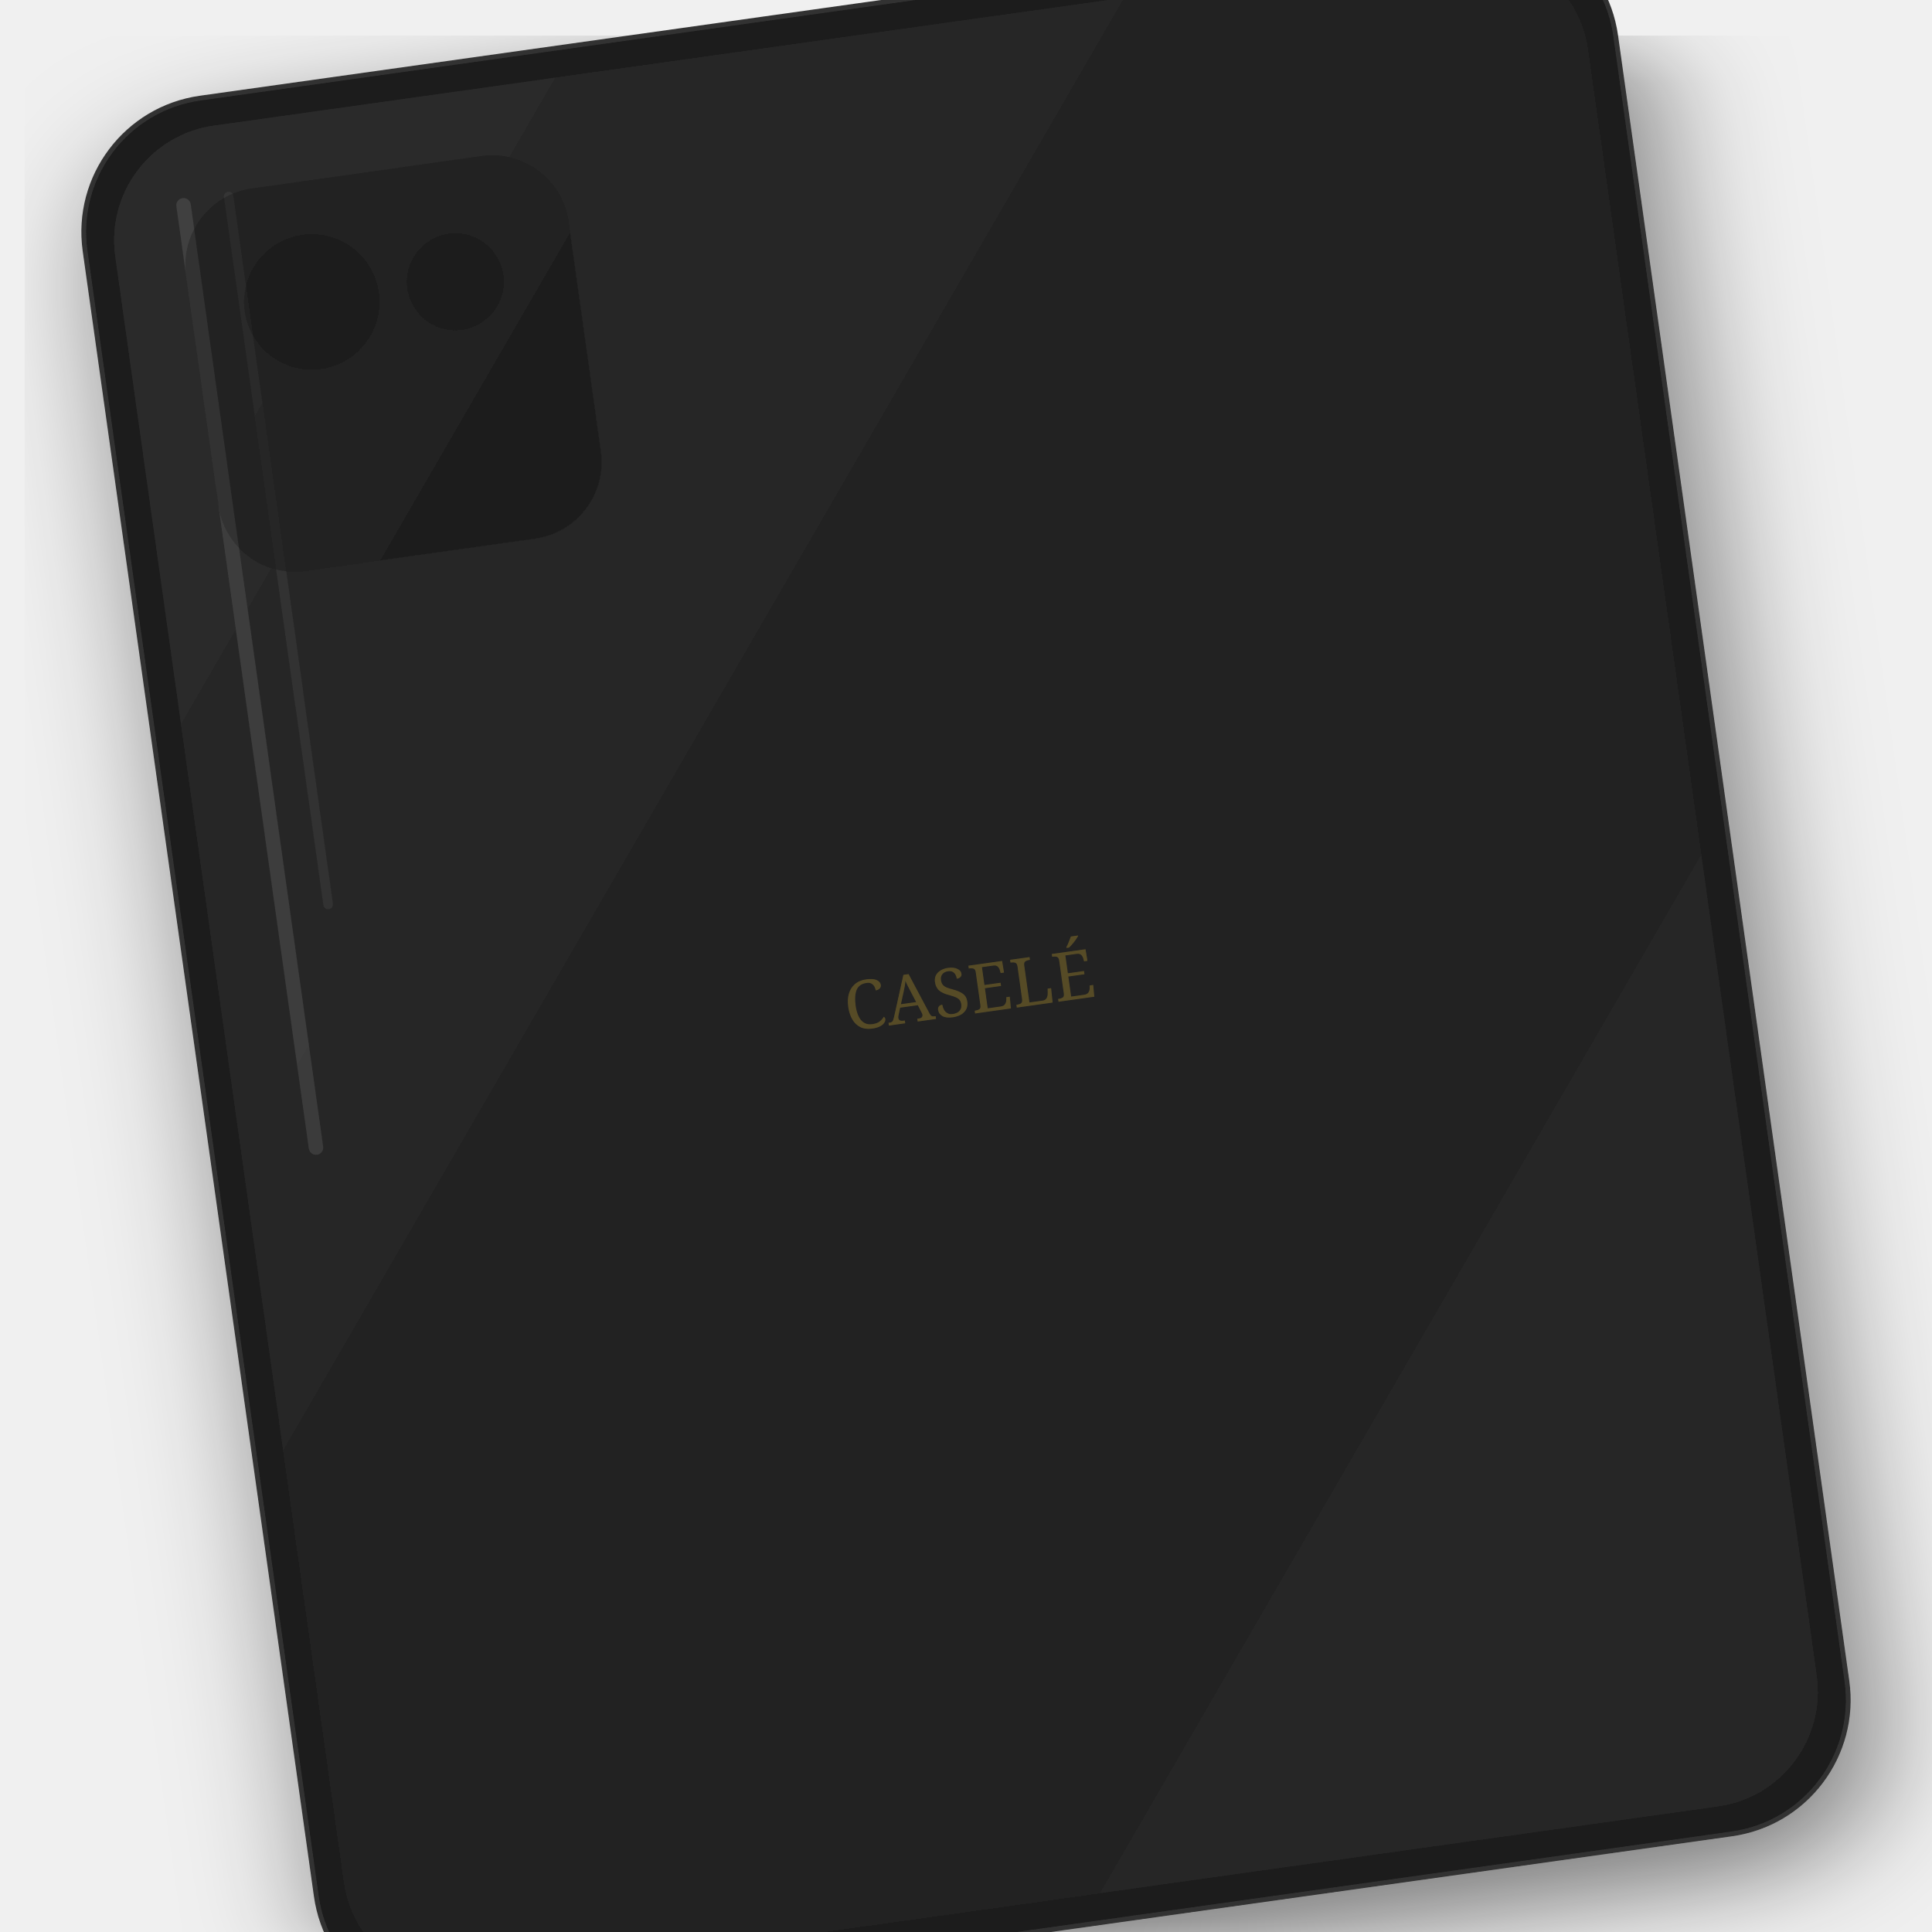
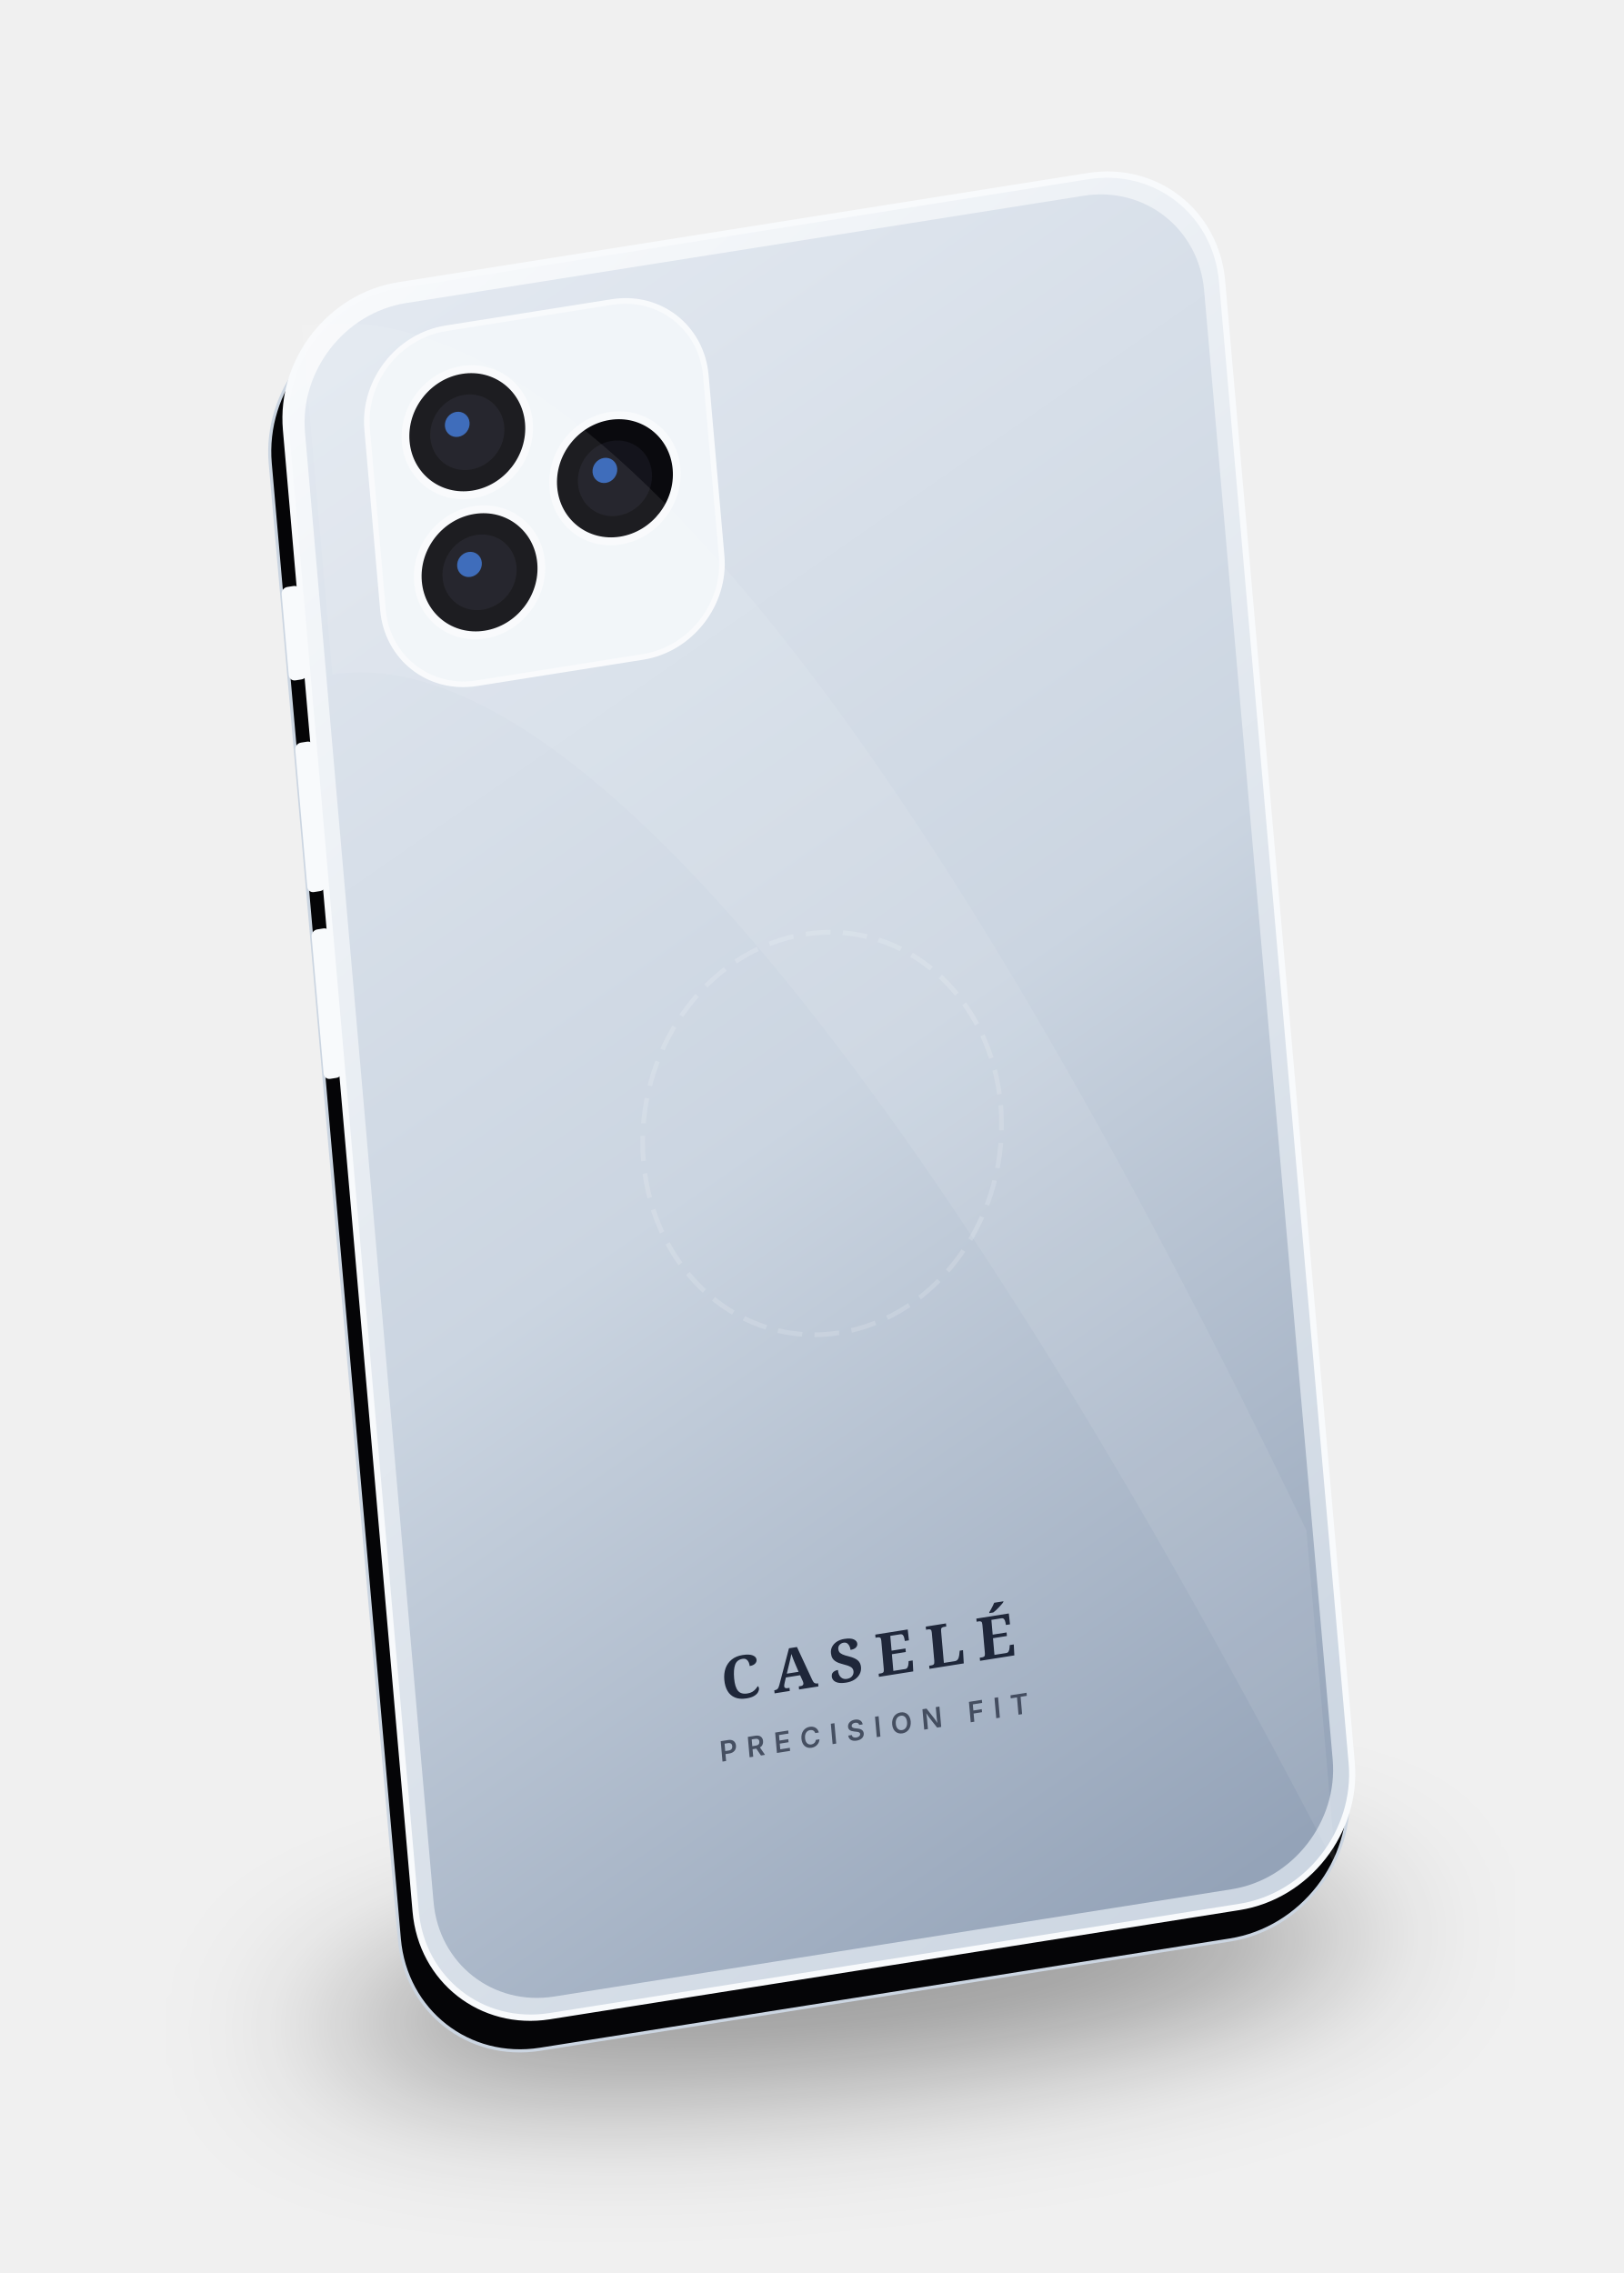
- <svg xmlns="http://www.w3.org/2000/svg" viewBox="0 0 400 400">
+ <svg xmlns="http://www.w3.org/2000/svg" viewBox="0 0 500 700" fill="none">
  <defs>
-     <linearGradient id="bg" x1="0%" y1="0%" x2="100%" y2="100%">
-       <stop offset="0%" style="stop-color:#0D0D0D" />
-       <stop offset="100%" style="stop-color:#1a1a1a" />
+     <filter id="angleShadow_clear-crystal_angle" x="40" y="540" width="420" height="140" filterUnits="userSpaceOnUse">
+       <feGaussianBlur stdDeviation="24" />
+       <feColorMatrix type="matrix" values="0 0 0 0 0   0 0 0 0 0   0 0 0 0 0  0 0 0 0.38 0" />
+     </filter>
+     <linearGradient id="bodyAngleGrad_clear-crystal_angle" x1="120" y1="80" x2="380" y2="600" gradientUnits="userSpaceOnUse">
+       <stop offset="0%" stop-color="#E2E8F0" />
+       <stop offset="50%" stop-color="#CBD5E1" />
+       <stop offset="100%" stop-color="#94A3B8" />
    </linearGradient>
-     <linearGradient id="glass" x1="0%" y1="0%" x2="100%" y2="100%">
-       <stop offset="0%" style="stop-color:rgba(255,255,255,0.08)" />
-       <stop offset="50%" style="stop-color:rgba(255,255,255,0.03)" />
-       <stop offset="100%" style="stop-color:rgba(255,255,255,0.06)" />
+     <linearGradient id="rimGrad_clear-crystal_angle" x1="80" y1="80" x2="420" y2="600" gradientUnits="userSpaceOnUse">
+       <stop offset="0%" stop-color="#F8FAFC" />
+       <stop offset="100%" stop-color="#CBD5E1" />
    </linearGradient>
-     <filter id="sh">
-       <feDropShadow dx="4" dy="8" stdDeviation="12" flood-color="#000" flood-opacity="0.5" />
-     </filter>
  </defs>
-   <g transform="translate(200,200) rotate(-8) translate(-160,-200)" filter="url(#sh)">
-     <rect x="0" y="0" width="320" height="400" rx="28" fill="#1a1a1a" stroke="#333" stroke-width="1" />
-     <rect x="6" y="6" width="308" height="388" rx="24" fill="url(#glass)" />
-     <rect x="20" y="20" width="3" height="200" rx="1.5" fill="rgba(255,255,255,0.1)" />
-     <rect x="30" y="20" width="2" height="150" rx="1" fill="rgba(255,255,255,0.05)" />
-     <rect x="20" y="20" width="80" height="80" rx="16" fill="#0D0D0D" opacity="0.3" />
-     <circle cx="45" cy="45" r="14" fill="#111" opacity="0.3" />
-     <circle cx="75" cy="45" r="10" fill="#111" opacity="0.3" />
-     <text x="160" y="210" text-anchor="middle" fill="#D4AF37" font-size="14" font-family="Georgia, serif" opacity="0.3">CASELÉ</text>
+   <ellipse cx="260" cy="610" rx="160" ry="30" fill="#000000" filter="url(#angleShadow_clear-crystal_angle)" transform="rotate(-6 260 610)" />
+   <g transform="translate(250, 335) rotate(-9) skewX(-4) scale(0.96) translate(-250, -335)">
+     <rect x="94" y="68" width="308" height="558" rx="42" fill="#050507" stroke="#CBD5E1" stroke-width="1" />
+     <rect x="100" y="60" width="304" height="556" rx="40" fill="url(#rimGrad_clear-crystal_angle)" stroke="#F8FAFC" stroke-width="2" />
+     <rect x="94" y="150" width="6" height="30" rx="2" fill="#F8FAFC" />
+     <rect x="94" y="200" width="6" height="48" rx="2" fill="#F8FAFC" />
+     <rect x="94" y="260" width="6" height="48" rx="2" fill="#F8FAFC" />
+     <rect x="106" y="66" width="292" height="544" rx="36" fill="url(#bodyAngleGrad_clear-crystal_angle)" />
+     <g>
+       <rect x="126" y="76" width="110" height="114" rx="28" fill="#F1F5F9" stroke="#F8FAFC" stroke-width="1.8" />
+       <circle cx="158" cy="110" r="20" fill="#0A0A0E" stroke="#F8FAFC" stroke-width="2.5" />
+       <circle cx="158" cy="110" r="12" fill="#14141C" />
+       <circle cx="155" cy="107" r="4" fill="#3B82F6" opacity="0.7" />
+       <circle cx="158" cy="155" r="20" fill="#0A0A0E" stroke="#F8FAFC" stroke-width="2.5" />
+       <circle cx="158" cy="155" r="12" fill="#14141C" />
+       <circle cx="155" cy="152" r="4" fill="#3B82F6" opacity="0.7" />
+       <circle cx="204" cy="132" r="20" fill="#0A0A0E" stroke="#F8FAFC" stroke-width="2.5" />
+       <circle cx="204" cy="132" r="12" fill="#14141C" />
+       <circle cx="201" cy="129" r="4" fill="#3B82F6" opacity="0.7" />
+     </g>
+     <ellipse cx="252" cy="350" rx="58" ry="64" stroke="#FFFFFF" stroke-width="1.5" stroke-dasharray="8 4" fill="none" opacity="0.15" />
+     <path d="M108 68 C 200 68, 300 240, 396 500 L396 608 C 280 320, 180 180, 108 180 Z" fill="#FFFFFF" opacity="0.08" />
+     <text x="252" y="525" text-anchor="middle" font-family="'Cinzel', serif" font-size="19" font-weight="700" fill="#0F172A" opacity="0.9" letter-spacing="4">CASELÉ</text>
+     <text x="252" y="544" text-anchor="middle" font-family="'Inter', sans-serif" font-size="9" font-weight="600" fill="#0F172A" opacity="0.65" letter-spacing="3">PRECISION FIT</text>
  </g>
</svg>
